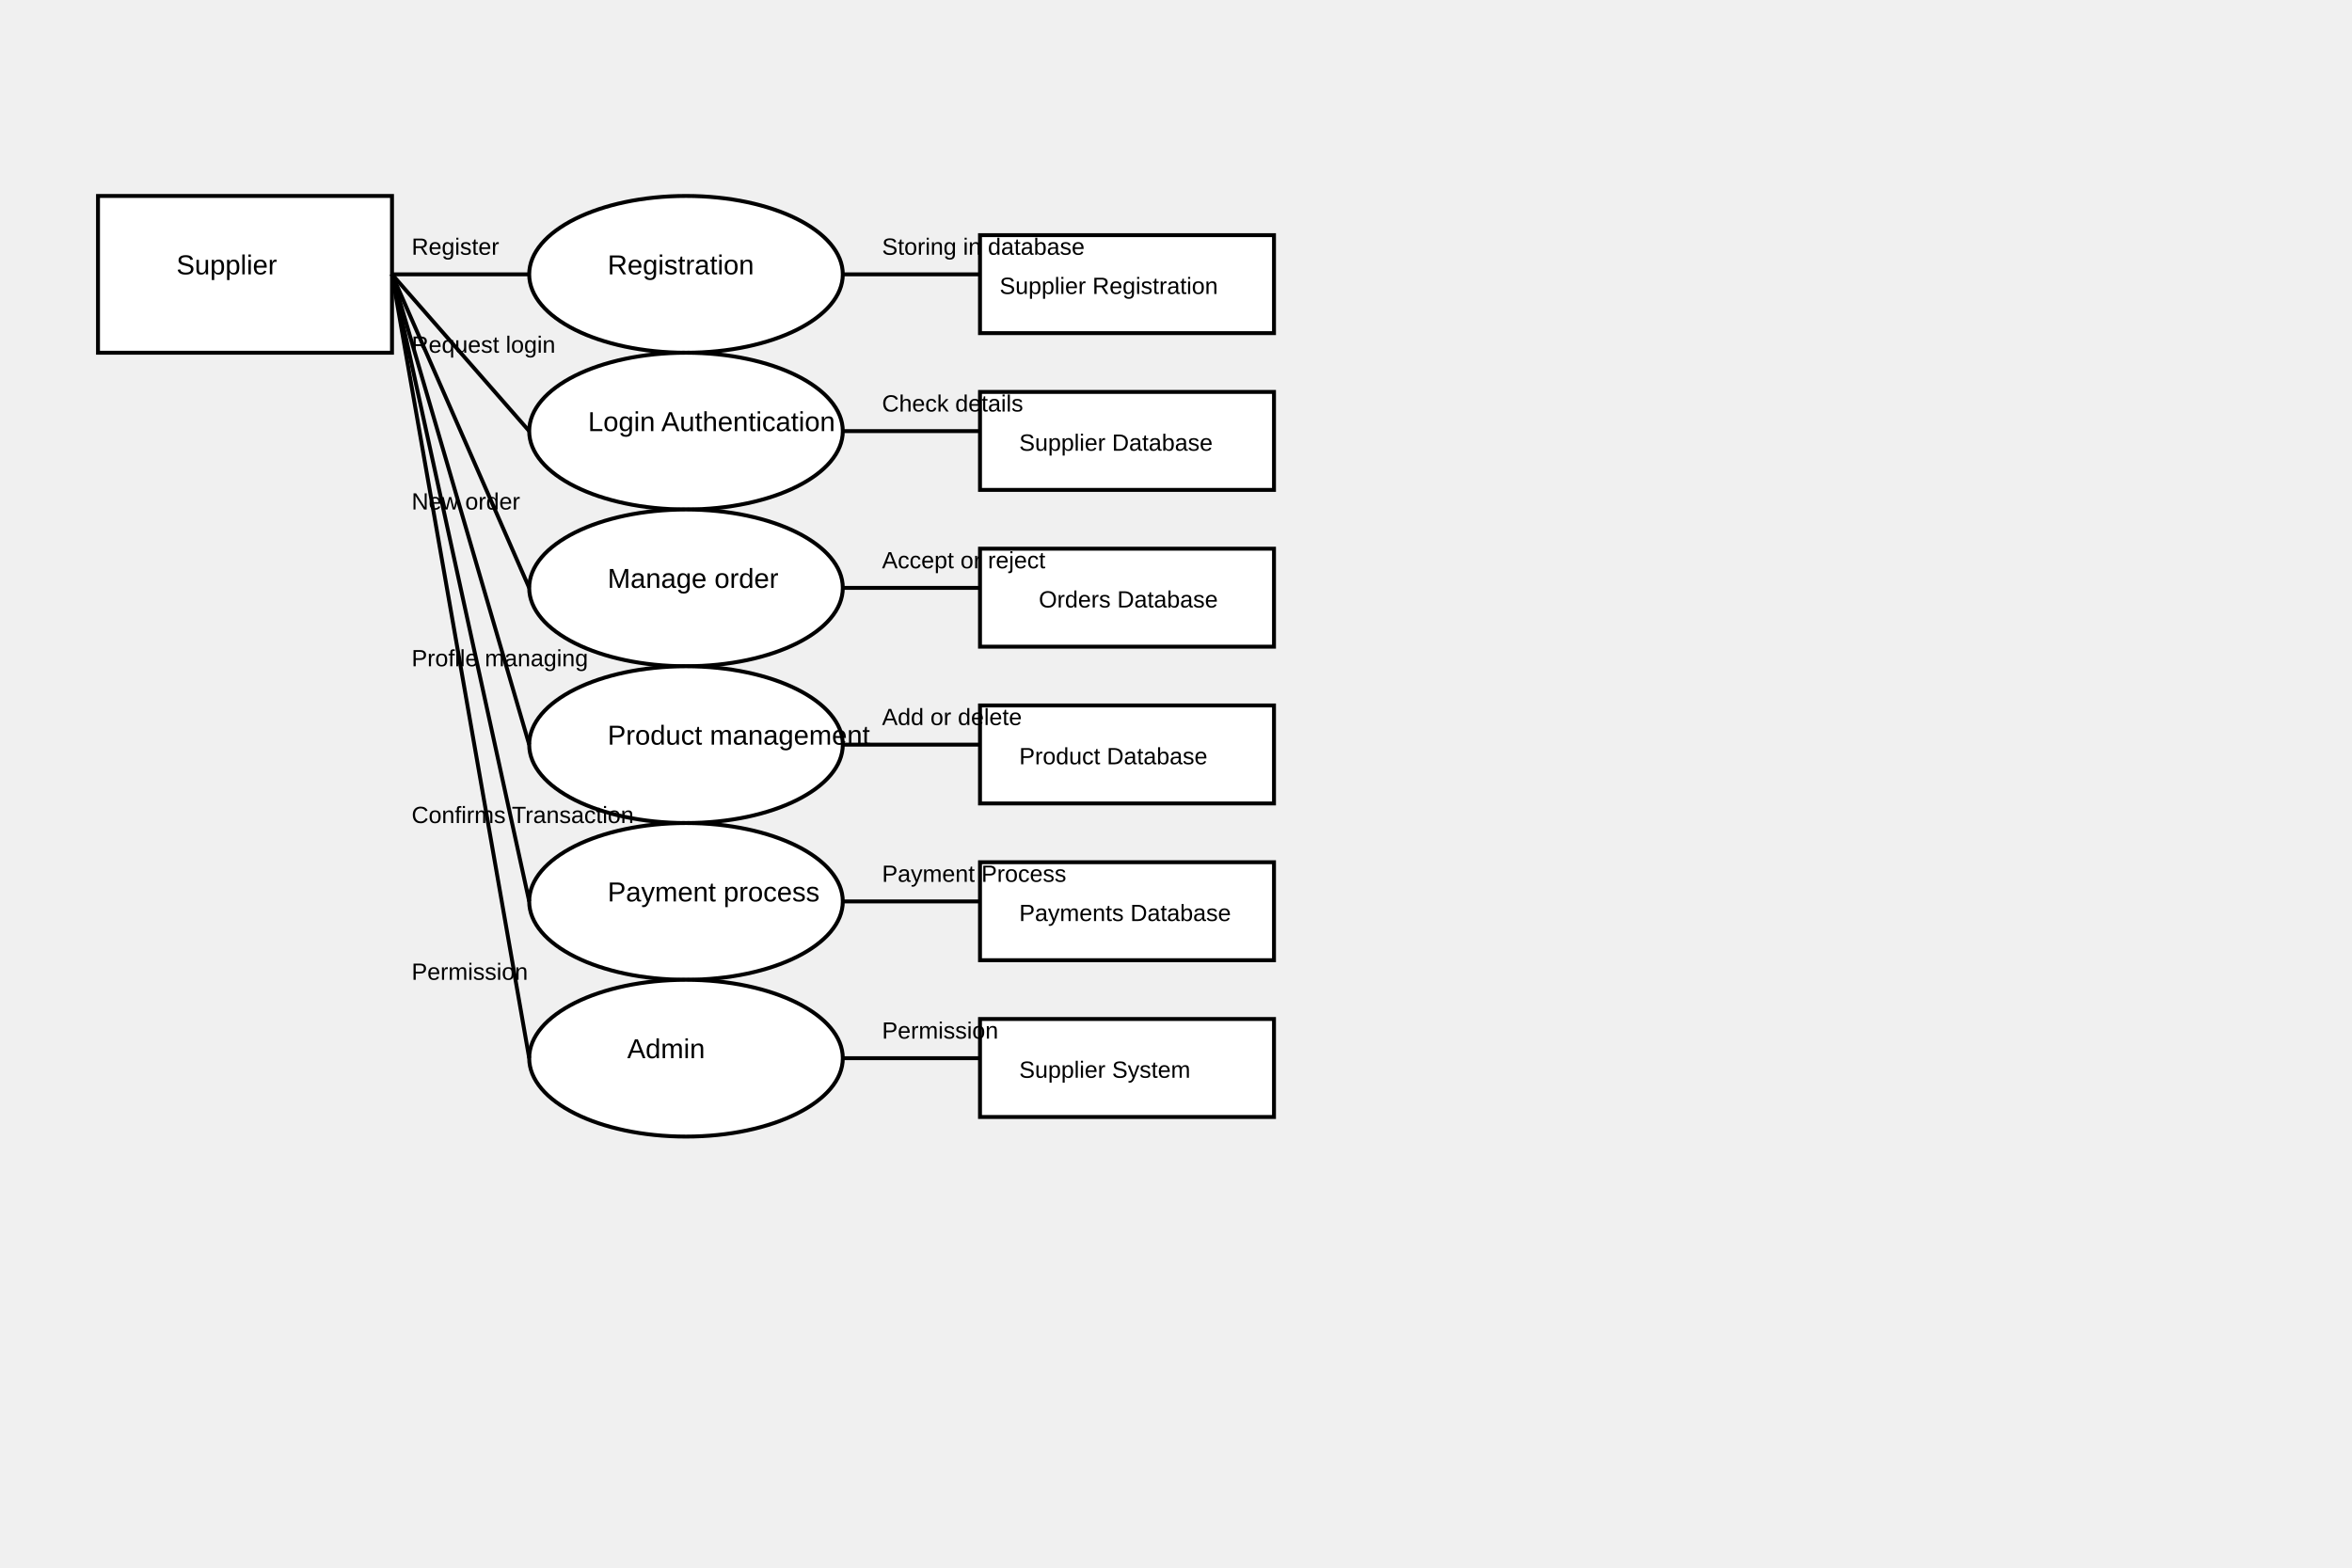
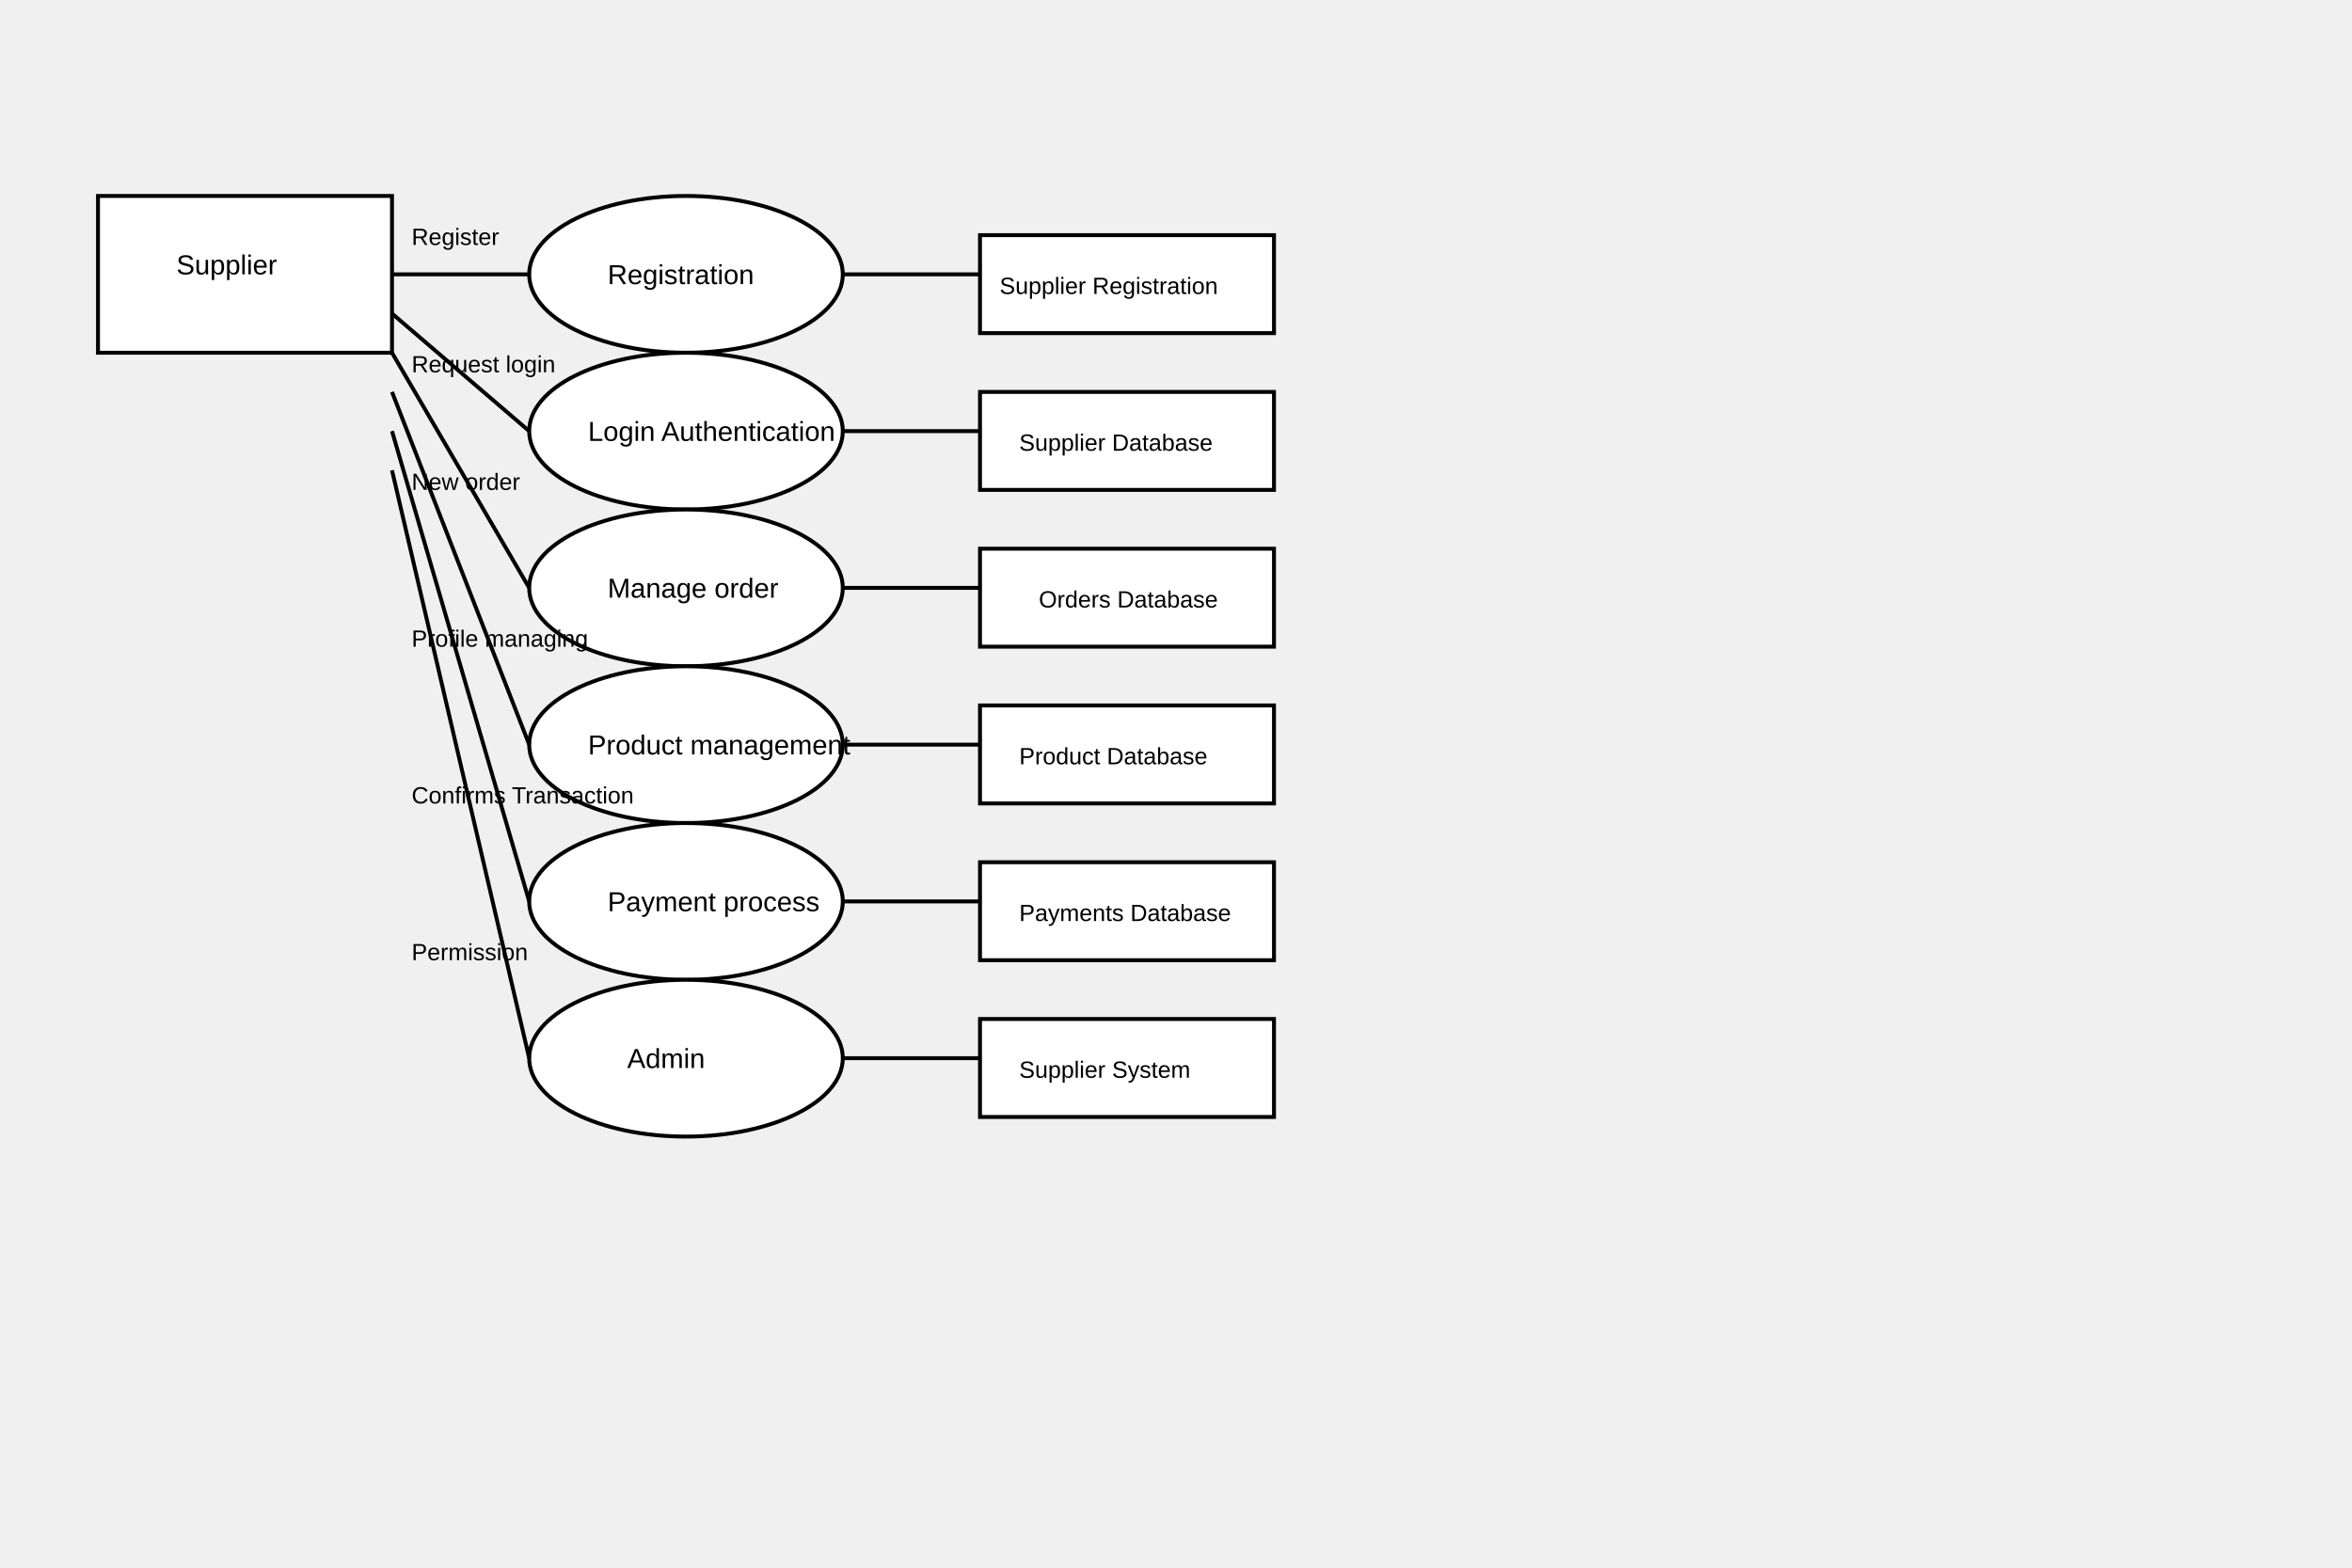
<svg xmlns="http://www.w3.org/2000/svg" width="1200" height="800">
  <rect x="50" y="100" width="150" height="80" stroke="black" fill="white" stroke-width="2" />
  <text x="90" y="140" font-size="14" font-family="Arial">Supplier</text>
  <ellipse cx="350" cy="140" rx="80" ry="40" stroke="black" fill="white" stroke-width="2" />
-   <text x="310" y="140" font-size="14" font-family="Arial">Registration</text>
+   <text x="310" y="145" font-size="14" font-family="Arial">Registration</text>
  <line x1="200" y1="140" x2="270" y2="140" stroke="black" stroke-width="2" />
-   <text x="210" y="130" font-size="12" font-family="Arial">Register</text>
+   <text x="210" y="125" font-size="12" font-family="Arial">Register</text>
  <ellipse cx="350" cy="220" rx="80" ry="40" stroke="black" fill="white" stroke-width="2" />
-   <text x="300" y="220" font-size="14" font-family="Arial">Login Authentication</text>
-   <line x1="200" y1="140" x2="270" y2="220" stroke="black" stroke-width="2" />
-   <text x="210" y="180" font-size="12" font-family="Arial">Request login</text>
+   <text x="300" y="225" font-size="14" font-family="Arial">Login Authentication</text>
+   <line x1="200" y1="160" x2="270" y2="220" stroke="black" stroke-width="2" />
+   <text x="210" y="190" font-size="12" font-family="Arial">Request login</text>
  <ellipse cx="350" cy="300" rx="80" ry="40" stroke="black" fill="white" stroke-width="2" />
-   <text x="310" y="300" font-size="14" font-family="Arial">Manage order</text>
-   <line x1="200" y1="140" x2="270" y2="300" stroke="black" stroke-width="2" />
-   <text x="210" y="260" font-size="12" font-family="Arial">New order</text>
+   <text x="310" y="305" font-size="14" font-family="Arial">Manage order</text>
+   <line x1="200" y1="180" x2="270" y2="300" stroke="black" stroke-width="2" />
+   <text x="210" y="250" font-size="12" font-family="Arial">New order</text>
  <ellipse cx="350" cy="380" rx="80" ry="40" stroke="black" fill="white" stroke-width="2" />
-   <text x="310" y="380" font-size="14" font-family="Arial">Product management</text>
-   <line x1="200" y1="140" x2="270" y2="380" stroke="black" stroke-width="2" />
-   <text x="210" y="340" font-size="12" font-family="Arial">Profile managing</text>
+   <text x="300" y="385" font-size="14" font-family="Arial">Product management</text>
+   <line x1="200" y1="200" x2="270" y2="380" stroke="black" stroke-width="2" />
+   <text x="210" y="330" font-size="12" font-family="Arial">Profile managing</text>
  <ellipse cx="350" cy="460" rx="80" ry="40" stroke="black" fill="white" stroke-width="2" />
-   <text x="310" y="460" font-size="14" font-family="Arial">Payment process</text>
-   <line x1="200" y1="140" x2="270" y2="460" stroke="black" stroke-width="2" />
-   <text x="210" y="420" font-size="12" font-family="Arial">Confirms Transaction</text>
+   <text x="310" y="465" font-size="14" font-family="Arial">Payment process</text>
+   <line x1="200" y1="220" x2="270" y2="460" stroke="black" stroke-width="2" />
+   <text x="210" y="410" font-size="12" font-family="Arial">Confirms Transaction</text>
  <ellipse cx="350" cy="540" rx="80" ry="40" stroke="black" fill="white" stroke-width="2" />
-   <text x="320" y="540" font-size="14" font-family="Arial">Admin</text>
-   <line x1="200" y1="140" x2="270" y2="540" stroke="black" stroke-width="2" />
-   <text x="210" y="500" font-size="12" font-family="Arial">Permission</text>
+   <text x="320" y="545" font-size="14" font-family="Arial">Admin</text>
+   <line x1="200" y1="240" x2="270" y2="540" stroke="black" stroke-width="2" />
+   <text x="210" y="490" font-size="12" font-family="Arial">Permission</text>
  <rect x="500" y="120" width="150" height="50" stroke="black" fill="white" stroke-width="2" />
  <text x="510" y="150" font-size="12" font-family="Arial">Supplier Registration</text>
  <line x1="430" y1="140" x2="500" y2="140" stroke="black" stroke-width="2" />
-   <text x="450" y="130" font-size="12" font-family="Arial">Storing in database</text>
  <rect x="500" y="200" width="150" height="50" stroke="black" fill="white" stroke-width="2" />
  <text x="520" y="230" font-size="12" font-family="Arial">Supplier Database</text>
  <line x1="430" y1="220" x2="500" y2="220" stroke="black" stroke-width="2" />
-   <text x="450" y="210" font-size="12" font-family="Arial">Check details</text>
  <rect x="500" y="280" width="150" height="50" stroke="black" fill="white" stroke-width="2" />
  <text x="530" y="310" font-size="12" font-family="Arial">Orders Database</text>
  <line x1="430" y1="300" x2="500" y2="300" stroke="black" stroke-width="2" />
-   <text x="450" y="290" font-size="12" font-family="Arial">Accept or reject</text>
  <rect x="500" y="360" width="150" height="50" stroke="black" fill="white" stroke-width="2" />
  <text x="520" y="390" font-size="12" font-family="Arial">Product Database</text>
  <line x1="430" y1="380" x2="500" y2="380" stroke="black" stroke-width="2" />
-   <text x="450" y="370" font-size="12" font-family="Arial">Add or delete</text>
  <rect x="500" y="440" width="150" height="50" stroke="black" fill="white" stroke-width="2" />
  <text x="520" y="470" font-size="12" font-family="Arial">Payments Database</text>
  <line x1="430" y1="460" x2="500" y2="460" stroke="black" stroke-width="2" />
-   <text x="450" y="450" font-size="12" font-family="Arial">Payment Process</text>
  <rect x="500" y="520" width="150" height="50" stroke="black" fill="white" stroke-width="2" />
  <text x="520" y="550" font-size="12" font-family="Arial">Supplier System</text>
  <line x1="430" y1="540" x2="500" y2="540" stroke="black" stroke-width="2" />
-   <text x="450" y="530" font-size="12" font-family="Arial">Permission</text>
</svg>
